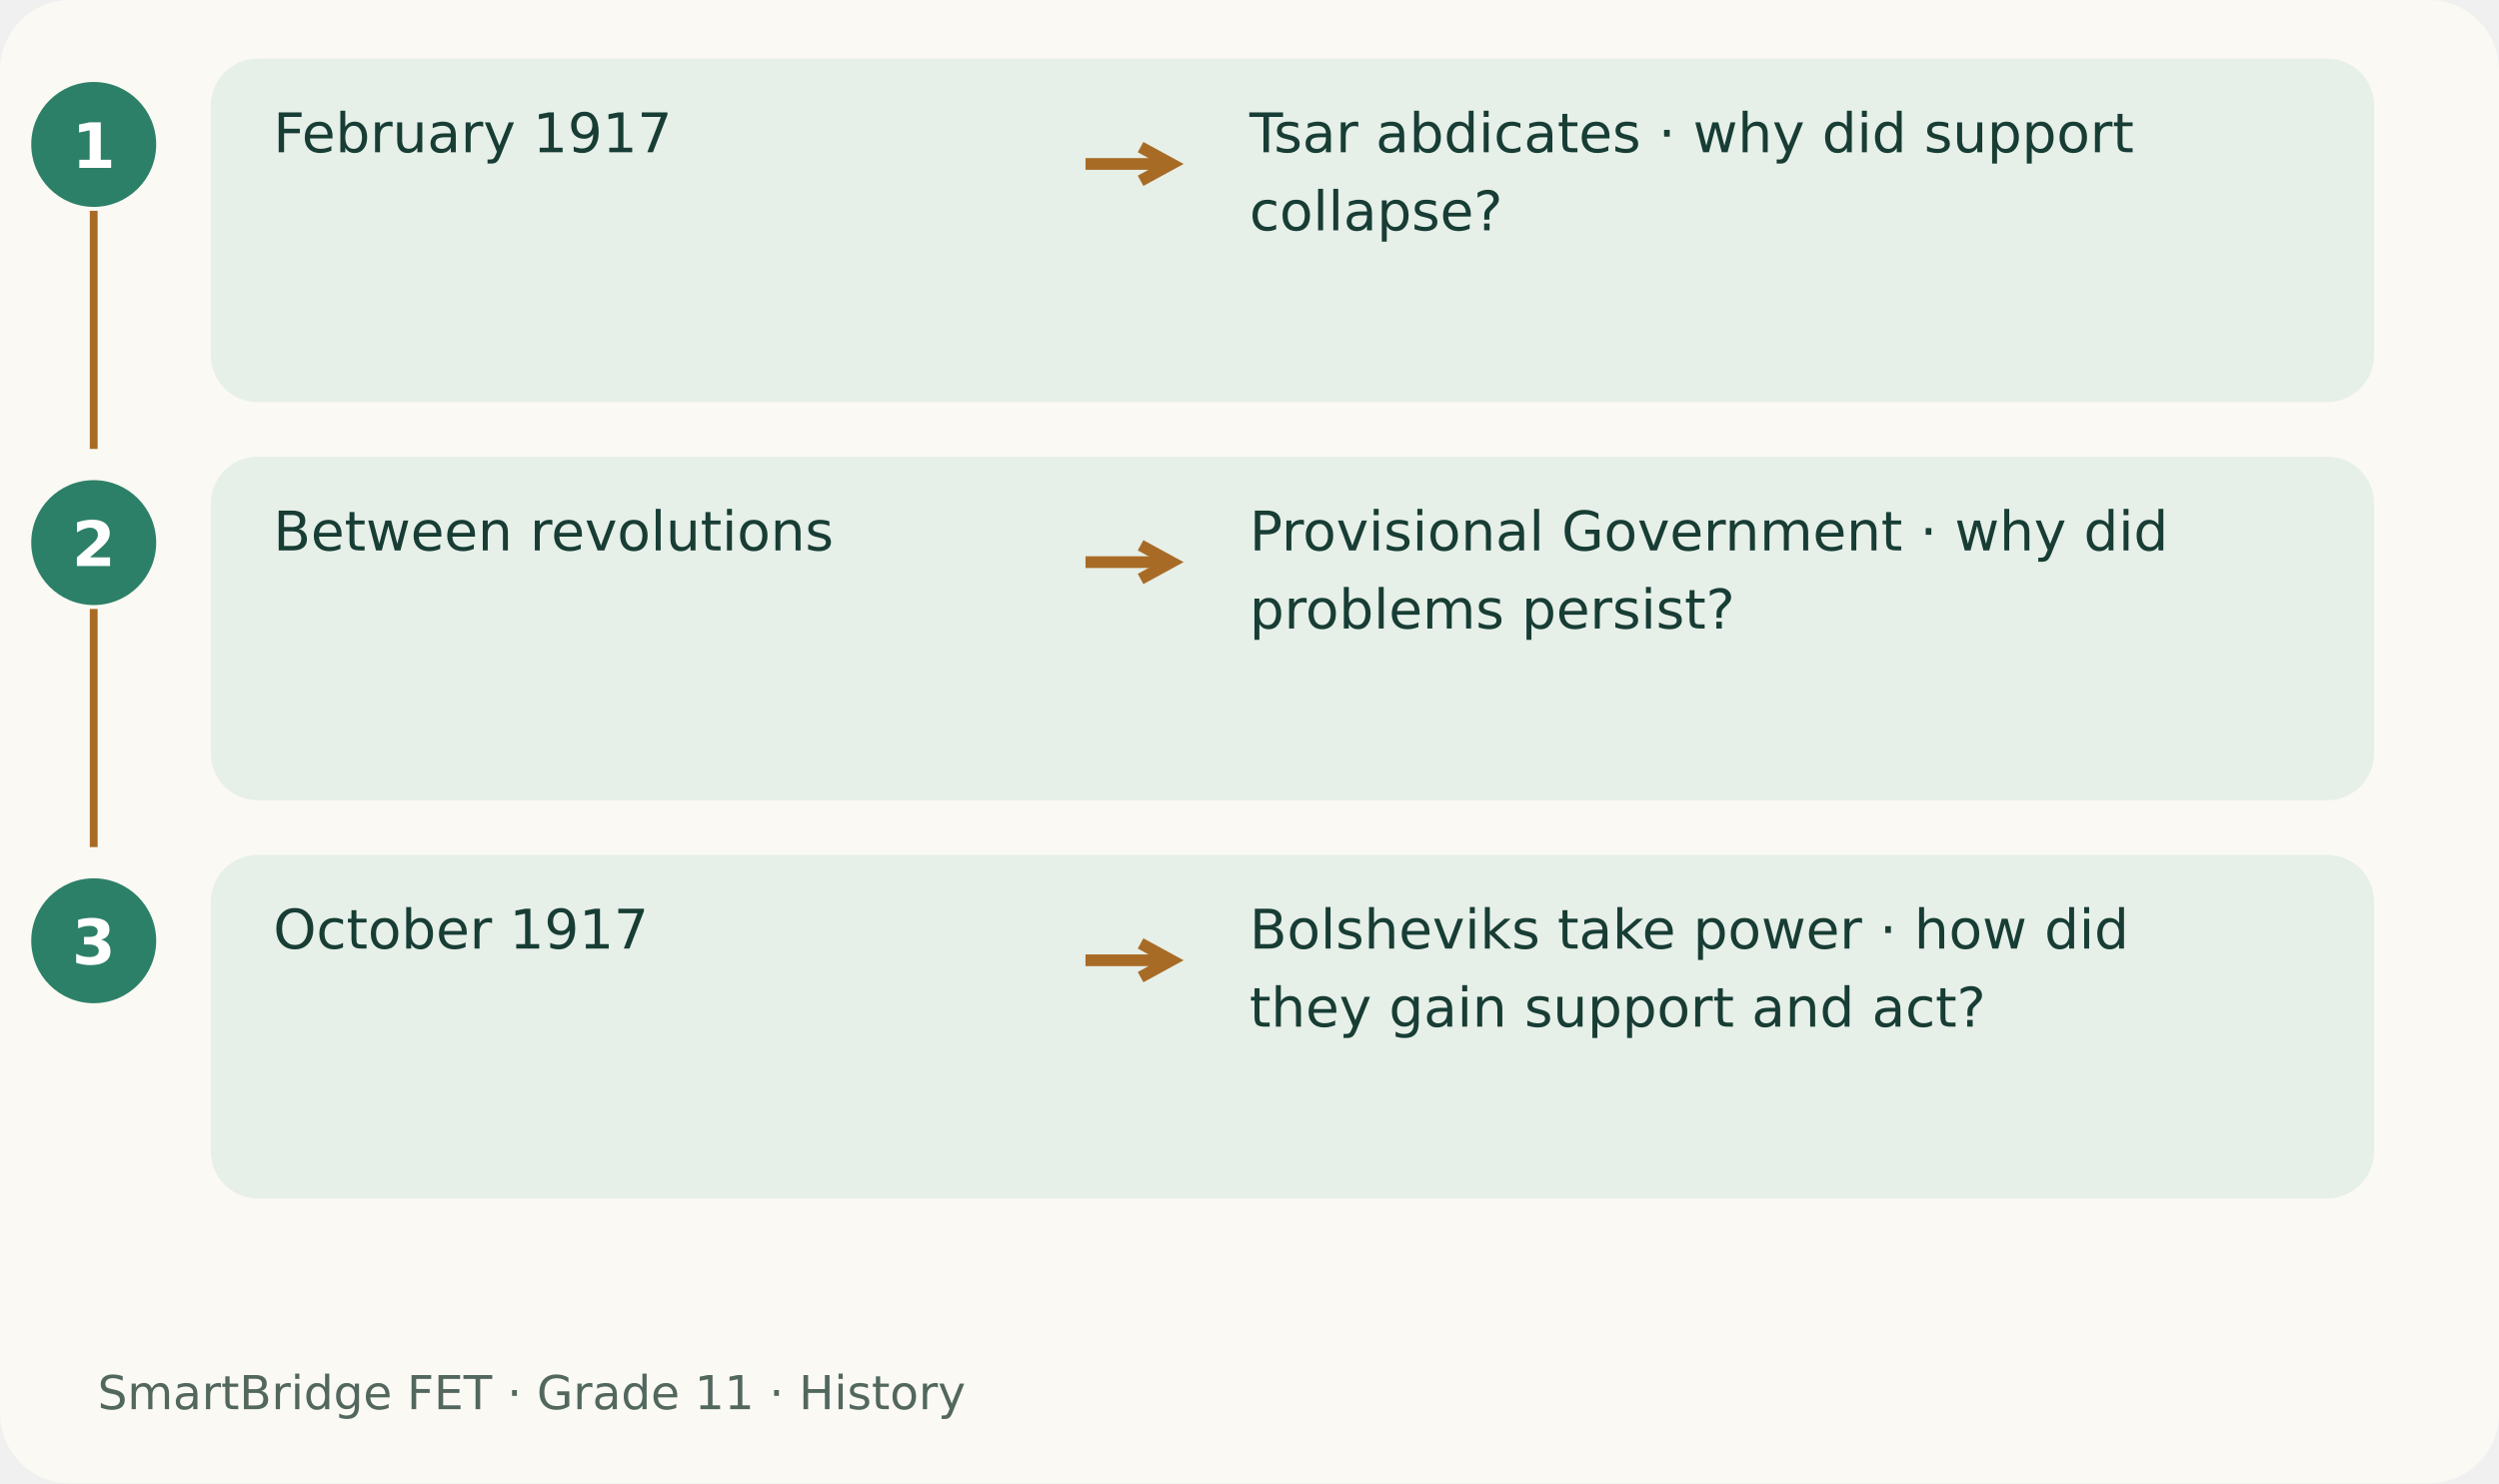
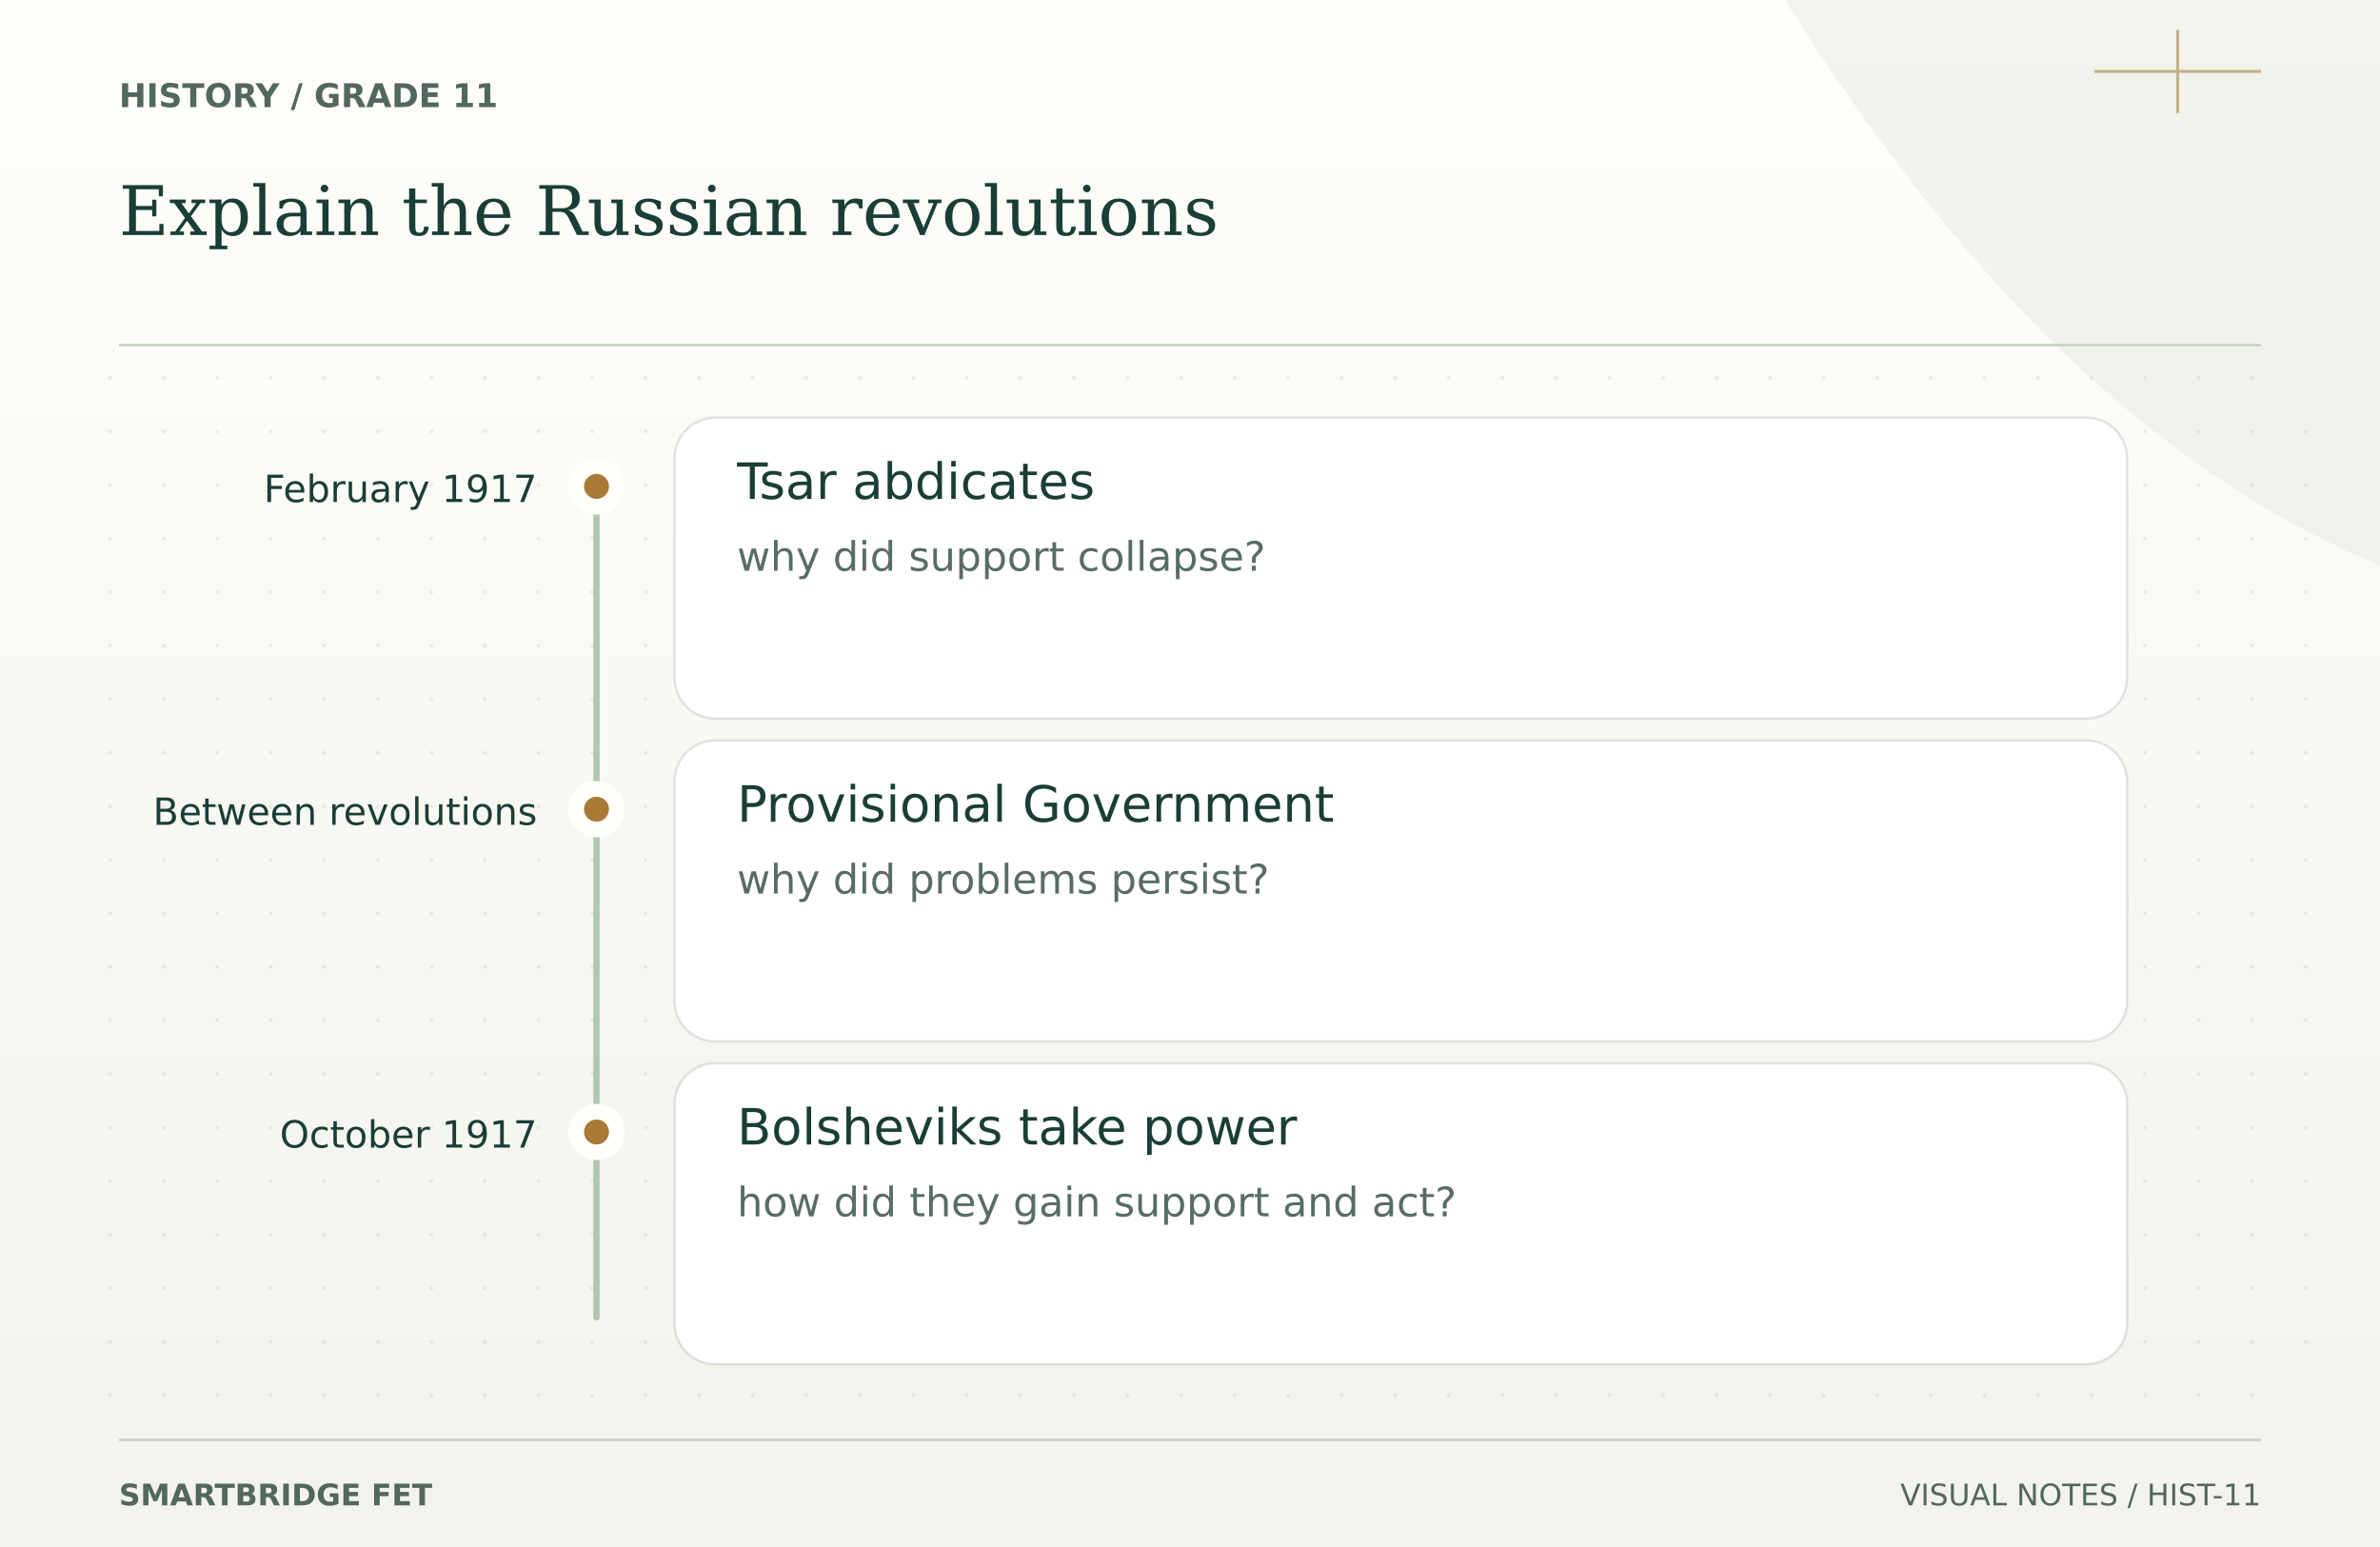
- <svg xmlns="http://www.w3.org/2000/svg" viewBox="0 0 640 380" role="img" aria-labelledby="title desc">
-   <rect width="640" height="380" rx="18" fill="#faf9f4" />
+ <svg xmlns="http://www.w3.org/2000/svg" width="1600" height="1040" viewBox="0 0 800 520" role="img" aria-labelledby="title desc">
+   <defs>
+     <linearGradient id="paper" x2="0" y2="1">
+       <stop stop-color="#fffefa" />
+       <stop offset="1" stop-color="#f2f3ec" />
+     </linearGradient>
+     <linearGradient id="forest" x2=".8" y2="1">
+       <stop stop-color="#3d806b" />
+       <stop offset="1" stop-color="#183f35" />
+     </linearGradient>
+     <linearGradient id="sage" x2=".8" y2="1">
+       <stop stop-color="#f0f5ee" />
+       <stop offset="1" stop-color="#e0eadd" />
+     </linearGradient>
+     <linearGradient id="brass" x2="1" y2="1">
+       <stop stop-color="#c7a36a" />
+       <stop offset="1" stop-color="#98703b" />
+     </linearGradient>
+     <linearGradient id="cell" x2="1" y2="1">
+       <stop stop-color="#d7e6bf" />
+       <stop offset="1" stop-color="#9cb887" />
+     </linearGradient>
+     <linearGradient id="vacuole" x2="1" y2="1">
+       <stop stop-color="#e7f3ed" />
+       <stop offset="1" stop-color="#b7d6df" />
+     </linearGradient>
+     <radialGradient id="nucleus" cx=".3" cy=".25">
+       <stop stop-color="#e0d7ec" />
+       <stop offset="1" stop-color="#a596bd" />
+     </radialGradient>
+     <radialGradient id="sun">
+       <stop stop-color="#faf0c6" />
+       <stop offset="1" stop-color="#e6c77c" />
+     </radialGradient>
+     <linearGradient id="leaf" x2="1" y2="1">
+       <stop stop-color="#9dbb74" />
+       <stop offset=".6" stop-color="#5f9361" />
+       <stop offset="1" stop-color="#35694f" />
+     </linearGradient>
+     <pattern id="dots" width="18" height="18" patternUnits="userSpaceOnUse">
+       <circle cx="1" cy="1" r=".65" fill="#8fa491" opacity=".18" />
+     </pattern>
+   </defs>
+   <rect width="800" height="520" rx="0" fill="url(#paper)" />
+   <path d="M600 0H800V190C718 156 654 86 600 0Z" fill="#e4ebe1" opacity=".55" />
+   <rect x="20" y="122" width="760" height="350" rx="18" fill="url(#dots)" />
  <g font-family="DejaVu Sans,Arial,sans-serif">
-     <circle cx="24" cy="37.0" r="16" fill="#2d8068" />
-     <text x="24" y="43.0" font-size="16" fill="white" text-anchor="middle" font-weight="bold">1</text>
-     <rect x="54" y="15.0" width="554" height="88.0" rx="12" fill="#e6efe8" />
-     <text x="70" y="39.0" font-size="14" fill="#173d34" text-anchor="start" font-weight="normal">February 1917</text>
-     <path d="M278,42.0 L300,42.0" stroke="#a86b26" stroke-width="3" fill="none" />
-     <polyline points="292.102,46.315 300,42.0 292.102,37.685" stroke="#a86b26" stroke-width="3" fill="none" />
-     <text x="320" y="39.0" font-size="14" fill="#173d34" text-anchor="start" font-weight="normal">Tsar abdicates · why did support</text>
-     <text x="320" y="59.0" font-size="14" fill="#173d34" text-anchor="start" font-weight="normal">collapse?</text>
-     <path d="M24,54.0 L24,115.0" stroke="#a86b26" stroke-width="2" fill="none" />
-     <circle cx="24" cy="139.0" r="16" fill="#2d8068" />
-     <text x="24" y="145.0" font-size="16" fill="white" text-anchor="middle" font-weight="bold">2</text>
-     <rect x="54" y="117.0" width="554" height="88.0" rx="12" fill="#e6efe8" />
-     <text x="70" y="141.0" font-size="14" fill="#173d34" text-anchor="start" font-weight="normal">Between revolutions</text>
-     <path d="M278,144.0 L300,144.0" stroke="#a86b26" stroke-width="3" fill="none" />
-     <polyline points="292.102,148.315 300,144.0 292.102,139.685" stroke="#a86b26" stroke-width="3" fill="none" />
-     <text x="320" y="141.0" font-size="14" fill="#173d34" text-anchor="start" font-weight="normal">Provisional Government · why did</text>
-     <text x="320" y="161.0" font-size="14" fill="#173d34" text-anchor="start" font-weight="normal">problems persist?</text>
-     <path d="M24,156.0 L24,217.0" stroke="#a86b26" stroke-width="2" fill="none" />
-     <circle cx="24" cy="241.0" r="16" fill="#2d8068" />
-     <text x="24" y="247.0" font-size="16" fill="white" text-anchor="middle" font-weight="bold">3</text>
-     <rect x="54" y="219.0" width="554" height="88.0" rx="12" fill="#e6efe8" />
-     <text x="70" y="243.0" font-size="14" fill="#173d34" text-anchor="start" font-weight="normal">October 1917</text>
-     <path d="M278,246.0 L300,246.0" stroke="#a86b26" stroke-width="3" fill="none" />
-     <polyline points="292.102,250.315 300,246.0 292.102,241.685" stroke="#a86b26" stroke-width="3" fill="none" />
-     <text x="320" y="243.0" font-size="14" fill="#173d34" text-anchor="start" font-weight="normal">Bolsheviks take power · how did</text>
-     <text x="320" y="263.0" font-size="14" fill="#173d34" text-anchor="start" font-weight="normal">they gain support and act?</text>
-     <text x="25" y="361" font-size="12" fill="#52675e" text-anchor="start" font-weight="normal">SmartBridge FET · Grade 11 · History</text>
+     <text x="40" y="36" font-size="11" fill="#52675e" text-anchor="start" font-weight="bold">HISTORY  /  GRADE 11</text>
+     <path d="M704 24H760M732 10V38" stroke="#ae8a50" stroke-width="1" opacity=".65" />
+     <g font-family="Georgia,DejaVu Serif,serif">
+       <text x="40" y="79" font-size="23" fill="#193e36" text-anchor="start" font-weight="normal">Explain the Russian revolutions</text>
+     </g>
+     <path d="M40 116H760" stroke="#c6d0c0" stroke-width=".8" />
+     <g transform="translate(64 132) scale(1.05)">
+       <path d="M130,22 L130,296" stroke="#b2c4b4" stroke-width="2" stroke-linecap="round" fill="none" />
+       <text x="111" y="35.0" font-size="12" fill="#193e36" text-anchor="end" font-weight="normal">February 1917</text>
+       <circle cx="130" cy="30.0" r="9" fill="#fffefa" />
+       <circle cx="130" cy="30.0" r="4" fill="#a97936" />
+       <rect x="155" y="8.0" width="465" height="96.333" rx="13" fill="#ffffff" stroke="#193e36" stroke-opacity=".13" stroke-width=".8" />
+       <text x="175" y="34.0" font-size="16" fill="#193e36" text-anchor="start" font-weight="normal">Tsar abdicates</text>
+       <text x="175" y="57.0" font-size="13" fill="#576d62" text-anchor="start" font-weight="normal">why did support collapse?</text>
+       <text x="111" y="138.333" font-size="12" fill="#193e36" text-anchor="end" font-weight="normal">Between revolutions</text>
+       <circle cx="130" cy="133.333" r="9" fill="#fffefa" />
+       <circle cx="130" cy="133.333" r="4" fill="#a97936" />
+       <rect x="155" y="111.333" width="465" height="96.333" rx="13" fill="#ffffff" stroke="#193e36" stroke-opacity=".13" stroke-width=".8" />
+       <text x="175" y="137.333" font-size="16" fill="#193e36" text-anchor="start" font-weight="normal">Provisional Government</text>
+       <text x="175" y="160.333" font-size="13" fill="#576d62" text-anchor="start" font-weight="normal">why did problems persist?</text>
+       <text x="111" y="241.667" font-size="12" fill="#193e36" text-anchor="end" font-weight="normal">October 1917</text>
+       <circle cx="130" cy="236.667" r="9" fill="#fffefa" />
+       <circle cx="130" cy="236.667" r="4" fill="#a97936" />
+       <rect x="155" y="214.667" width="465" height="96.333" rx="13" fill="#ffffff" stroke="#193e36" stroke-opacity=".13" stroke-width=".8" />
+       <text x="175" y="240.667" font-size="16" fill="#193e36" text-anchor="start" font-weight="normal">Bolsheviks take power</text>
+       <text x="175" y="263.667" font-size="13" fill="#576d62" text-anchor="start" font-weight="normal">how did they gain support and act?</text>
+     </g>
+     <path d="M40 484H760" stroke="#c6d0c0" stroke-width=".8" />
+     <text x="40" y="506" font-size="10" fill="#52675e" text-anchor="start" font-weight="bold">SMARTBRIDGE FET</text>
+     <text x="760" y="506" font-size="10" fill="#52675e" text-anchor="end" font-weight="normal">VISUAL NOTES  /  HIST-11</text>
  </g>
</svg>
